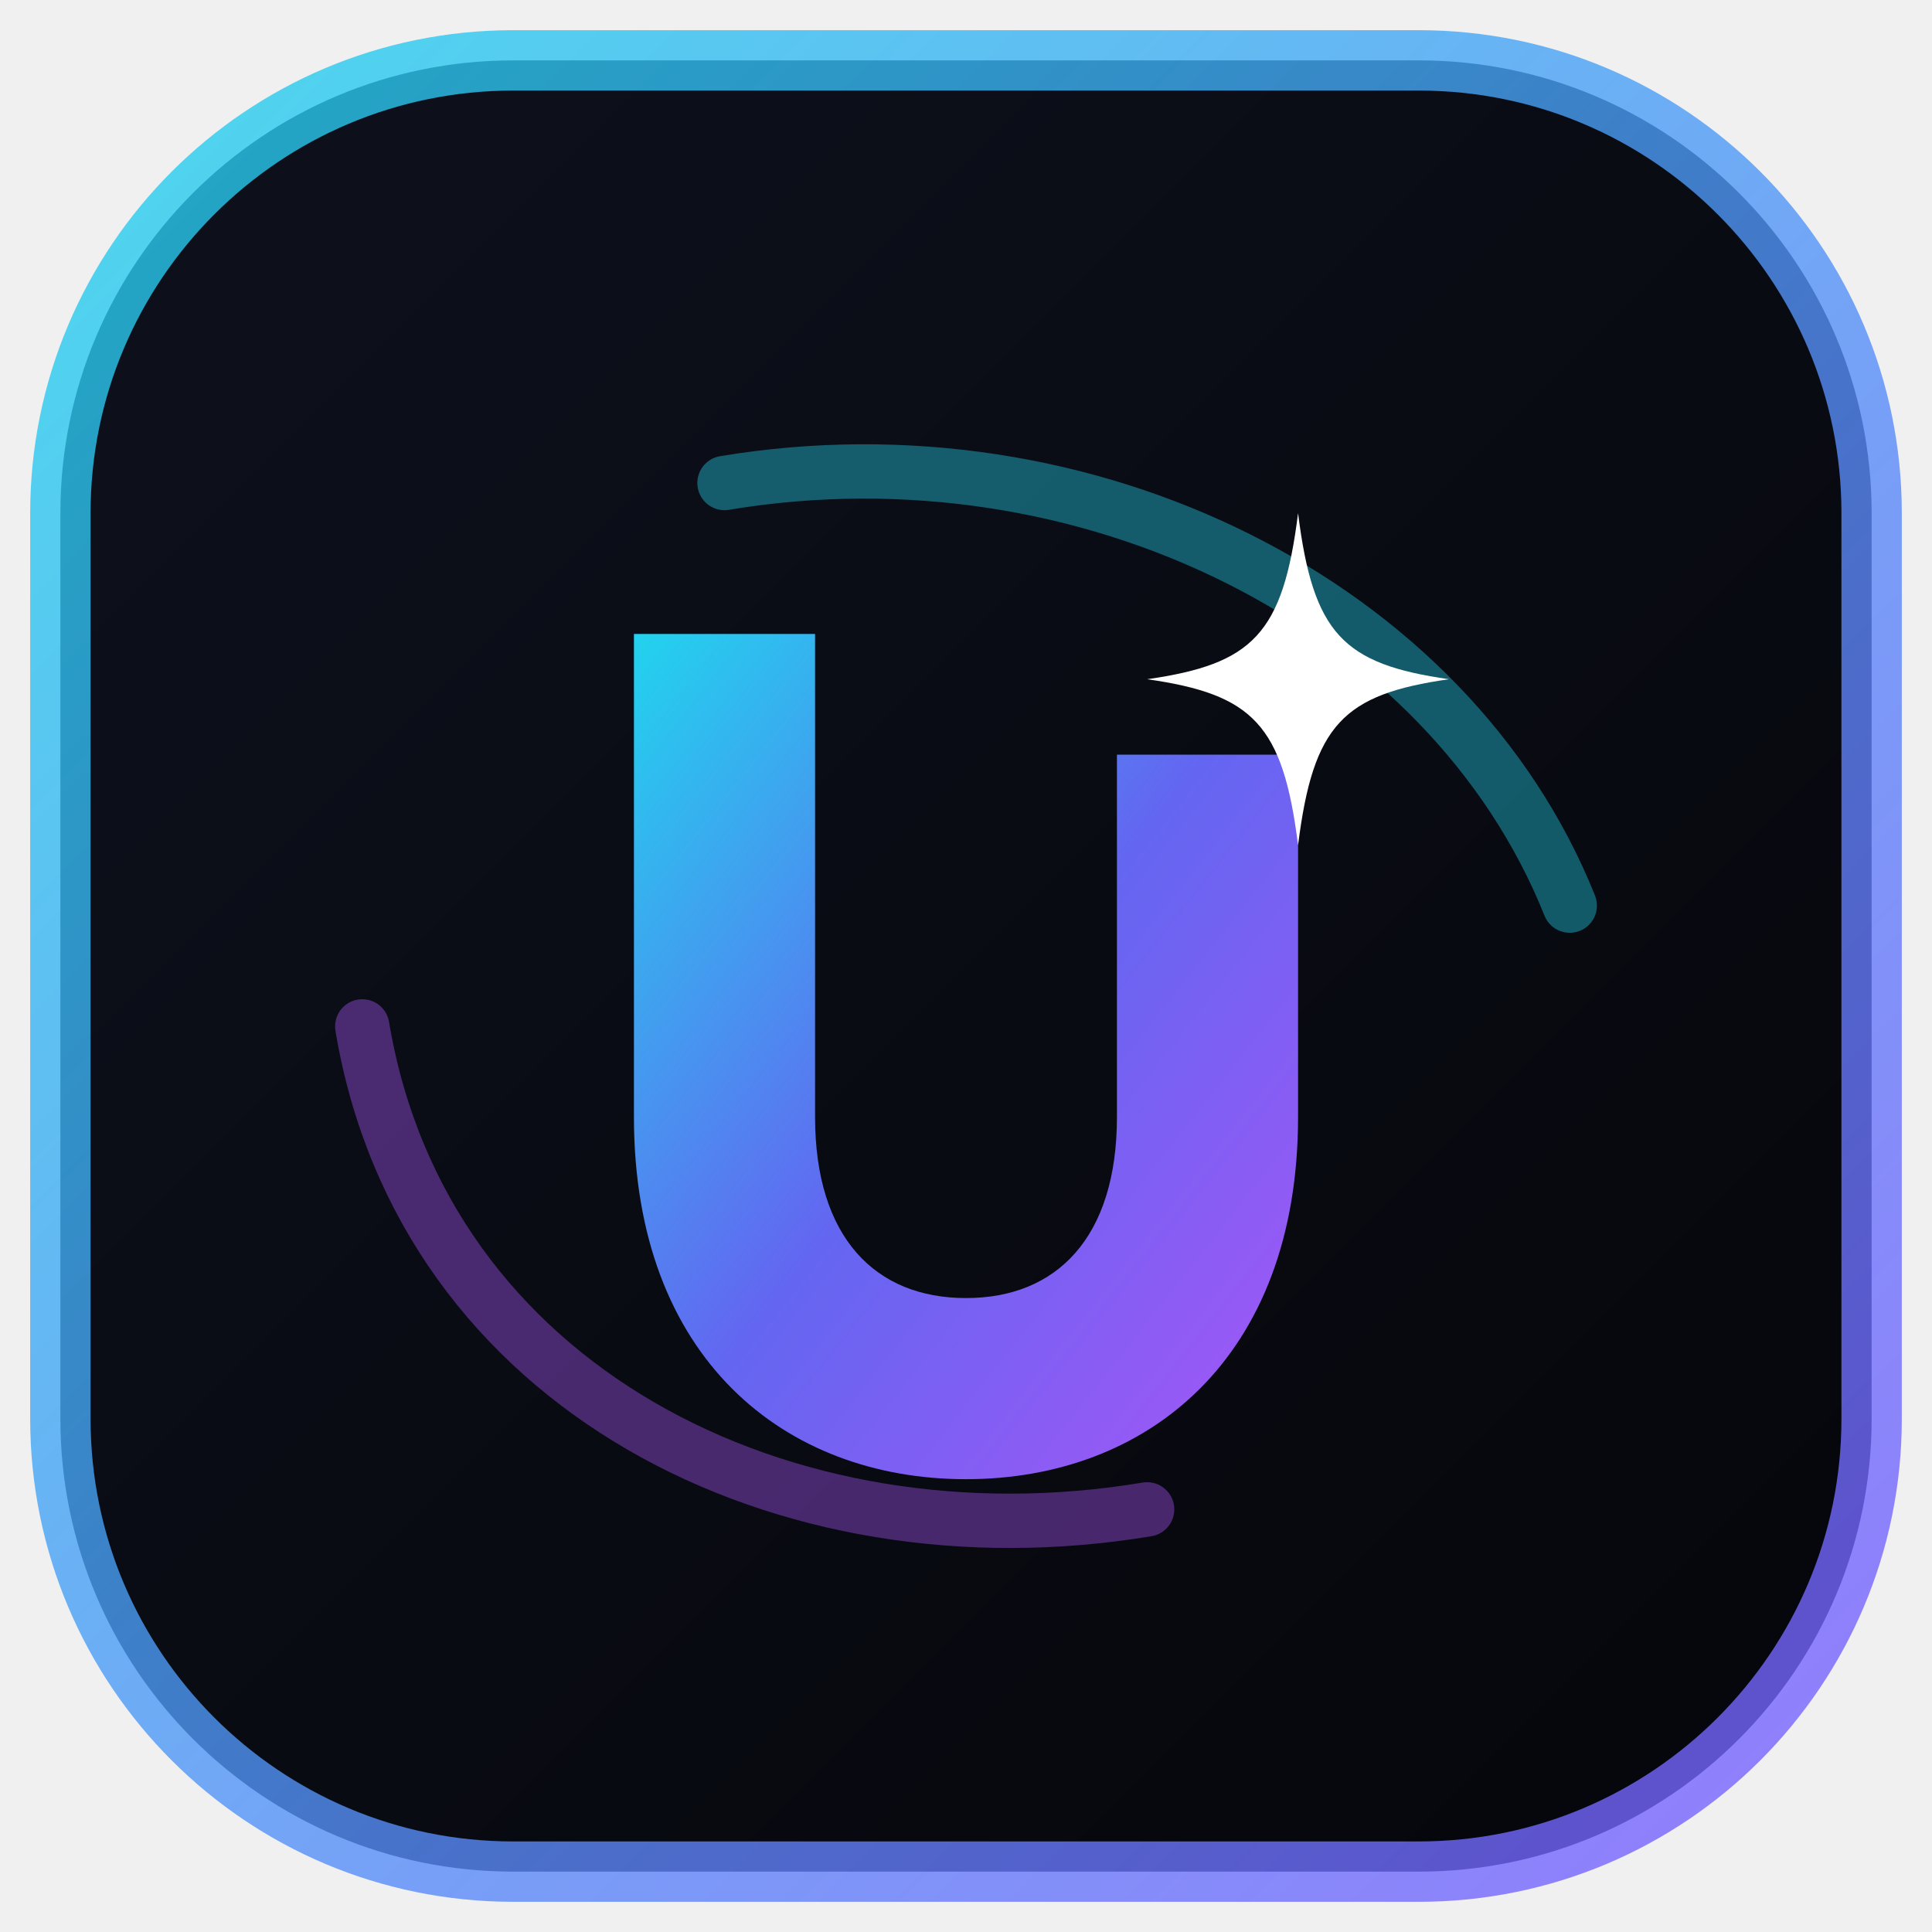
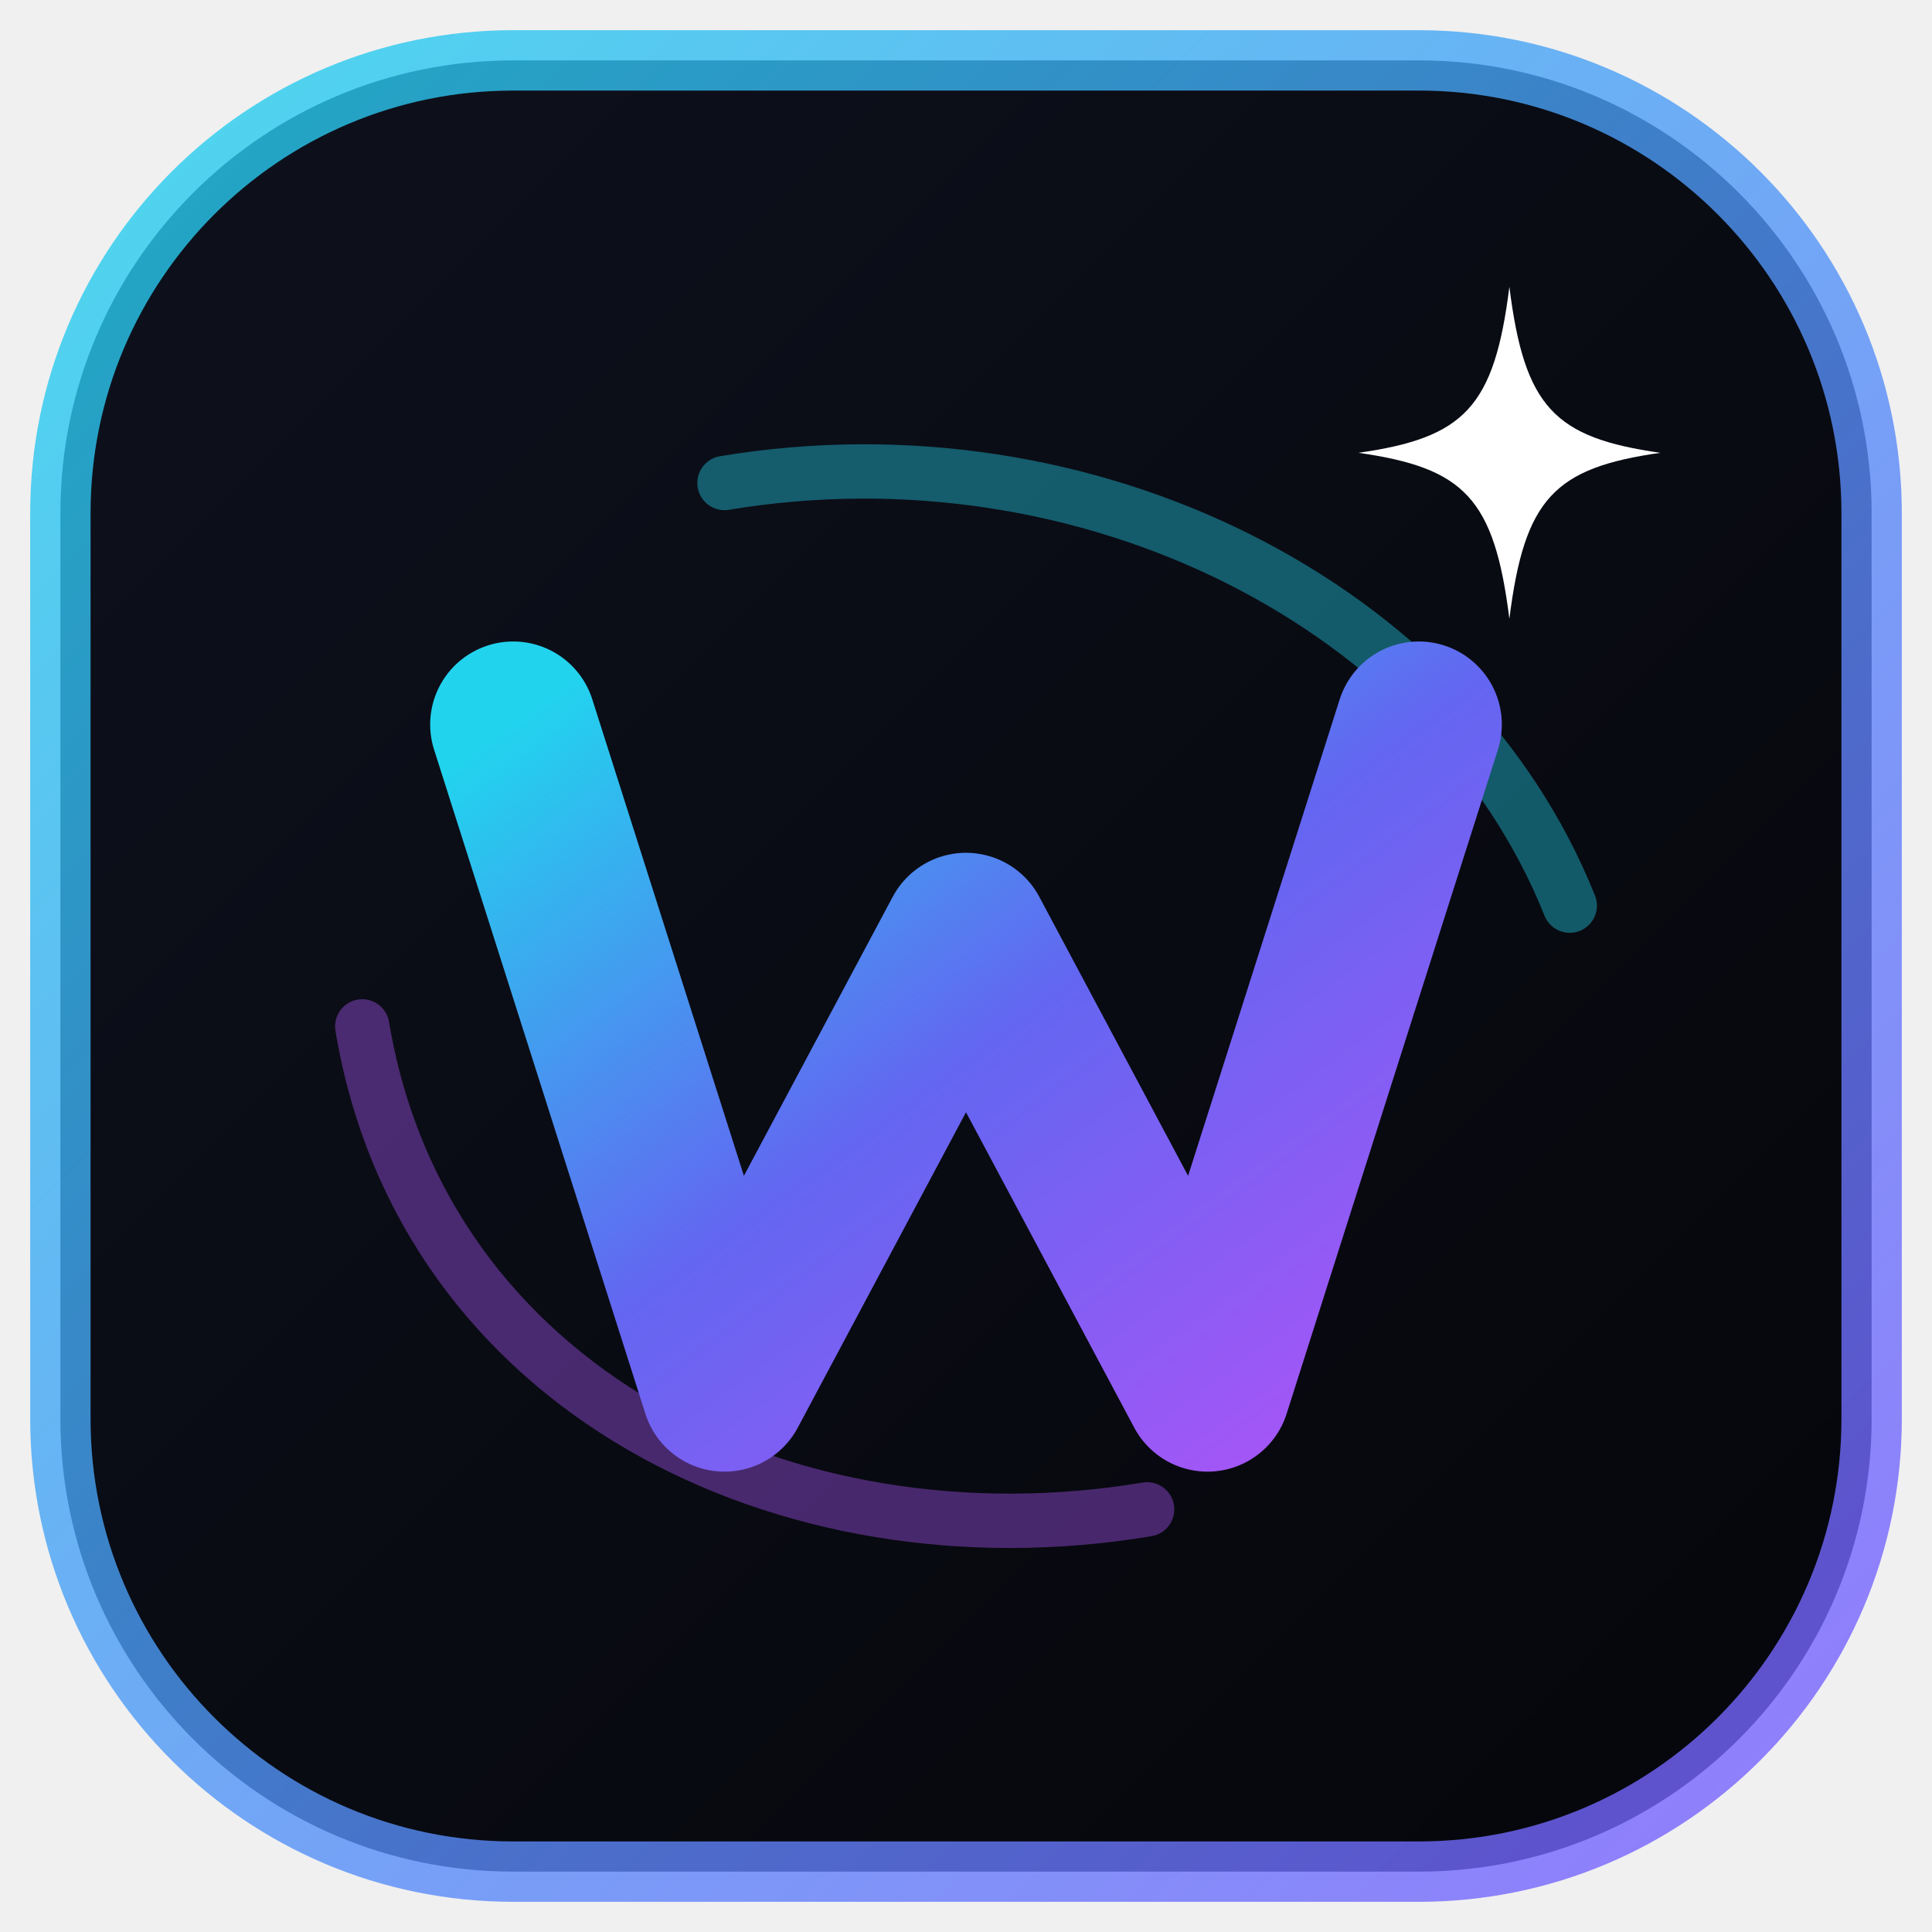
<svg xmlns="http://www.w3.org/2000/svg" viewBox="0 0 64 64" width="100%" height="100%">
  <defs>
    <linearGradient id="fav-bg" x1="0%" y1="0%" x2="100%" y2="100%">
      <stop offset="0%" stop-color="#0e111d" />
      <stop offset="100%" stop-color="#05060a" />
    </linearGradient>
    <linearGradient id="fav-brand" x1="0%" y1="0%" x2="100%" y2="100%">
      <stop offset="0%" stop-color="#22d3ee" />
      <stop offset="50%" stop-color="#6366f1" />
      <stop offset="100%" stop-color="#a855f7" />
    </linearGradient>
    <linearGradient id="fav-border" x1="0%" y1="0%" x2="100%" y2="100%">
      <stop offset="0%" stop-color="#22d3ee" stop-opacity="0.8" />
      <stop offset="100%" stop-color="#7c5cff" stop-opacity="0.8" />
    </linearGradient>
  </defs>
  <rect x="2" y="2" width="60" height="60" rx="15" fill="url(#fav-bg)" stroke="url(#fav-border)" stroke-width="2" />
  <path d="M 24 16 C 36 14, 48 20, 52 30" stroke="#22d3ee" stroke-width="1.8" stroke-linecap="round" fill="none" opacity="0.4" />
  <path d="M 12 34 C 14 46, 26 52, 38 50" stroke="#a855f7" stroke-width="1.8" stroke-linecap="round" fill="none" opacity="0.4" />
-   <path d="M 21 21        L 27 21        L 27 37        C 27 41, 29 43, 32 43        C 35 43, 37 41, 37 37        L 37 25        L 43 25        L 43 37        C 43 45, 38 49, 32 49        C 26 49, 21 45, 21 37        Z" fill="url(#fav-brand)" />
-   <path d="M 43 17        C 43.5 21, 44.5 22, 48 22.5        C 44.5 23, 43.5 24, 43 28        C 42.5 24, 41.5 23, 38 22.5        C 41.5 22, 42.5 21, 43 17        Z" fill="#ffffff" />
+   <path d="M 17 24 L 24 46 L 32 31 L 40 46 L 47 24" stroke="url(#fav-brand)" stroke-width="5.5" stroke-linecap="round" stroke-linejoin="round" fill="none" />
+   <path d="M 50 9.5        C 50.5 13.5, 51.5 14.5, 55 15        C 51.5 15.5, 50.5 16.5, 50 20.5        C 49.5 16.5, 48.5 15.5, 45 15        C 48.5 14.5, 49.5 13.5, 50 9.5        Z" fill="#ffffff" />
</svg>
